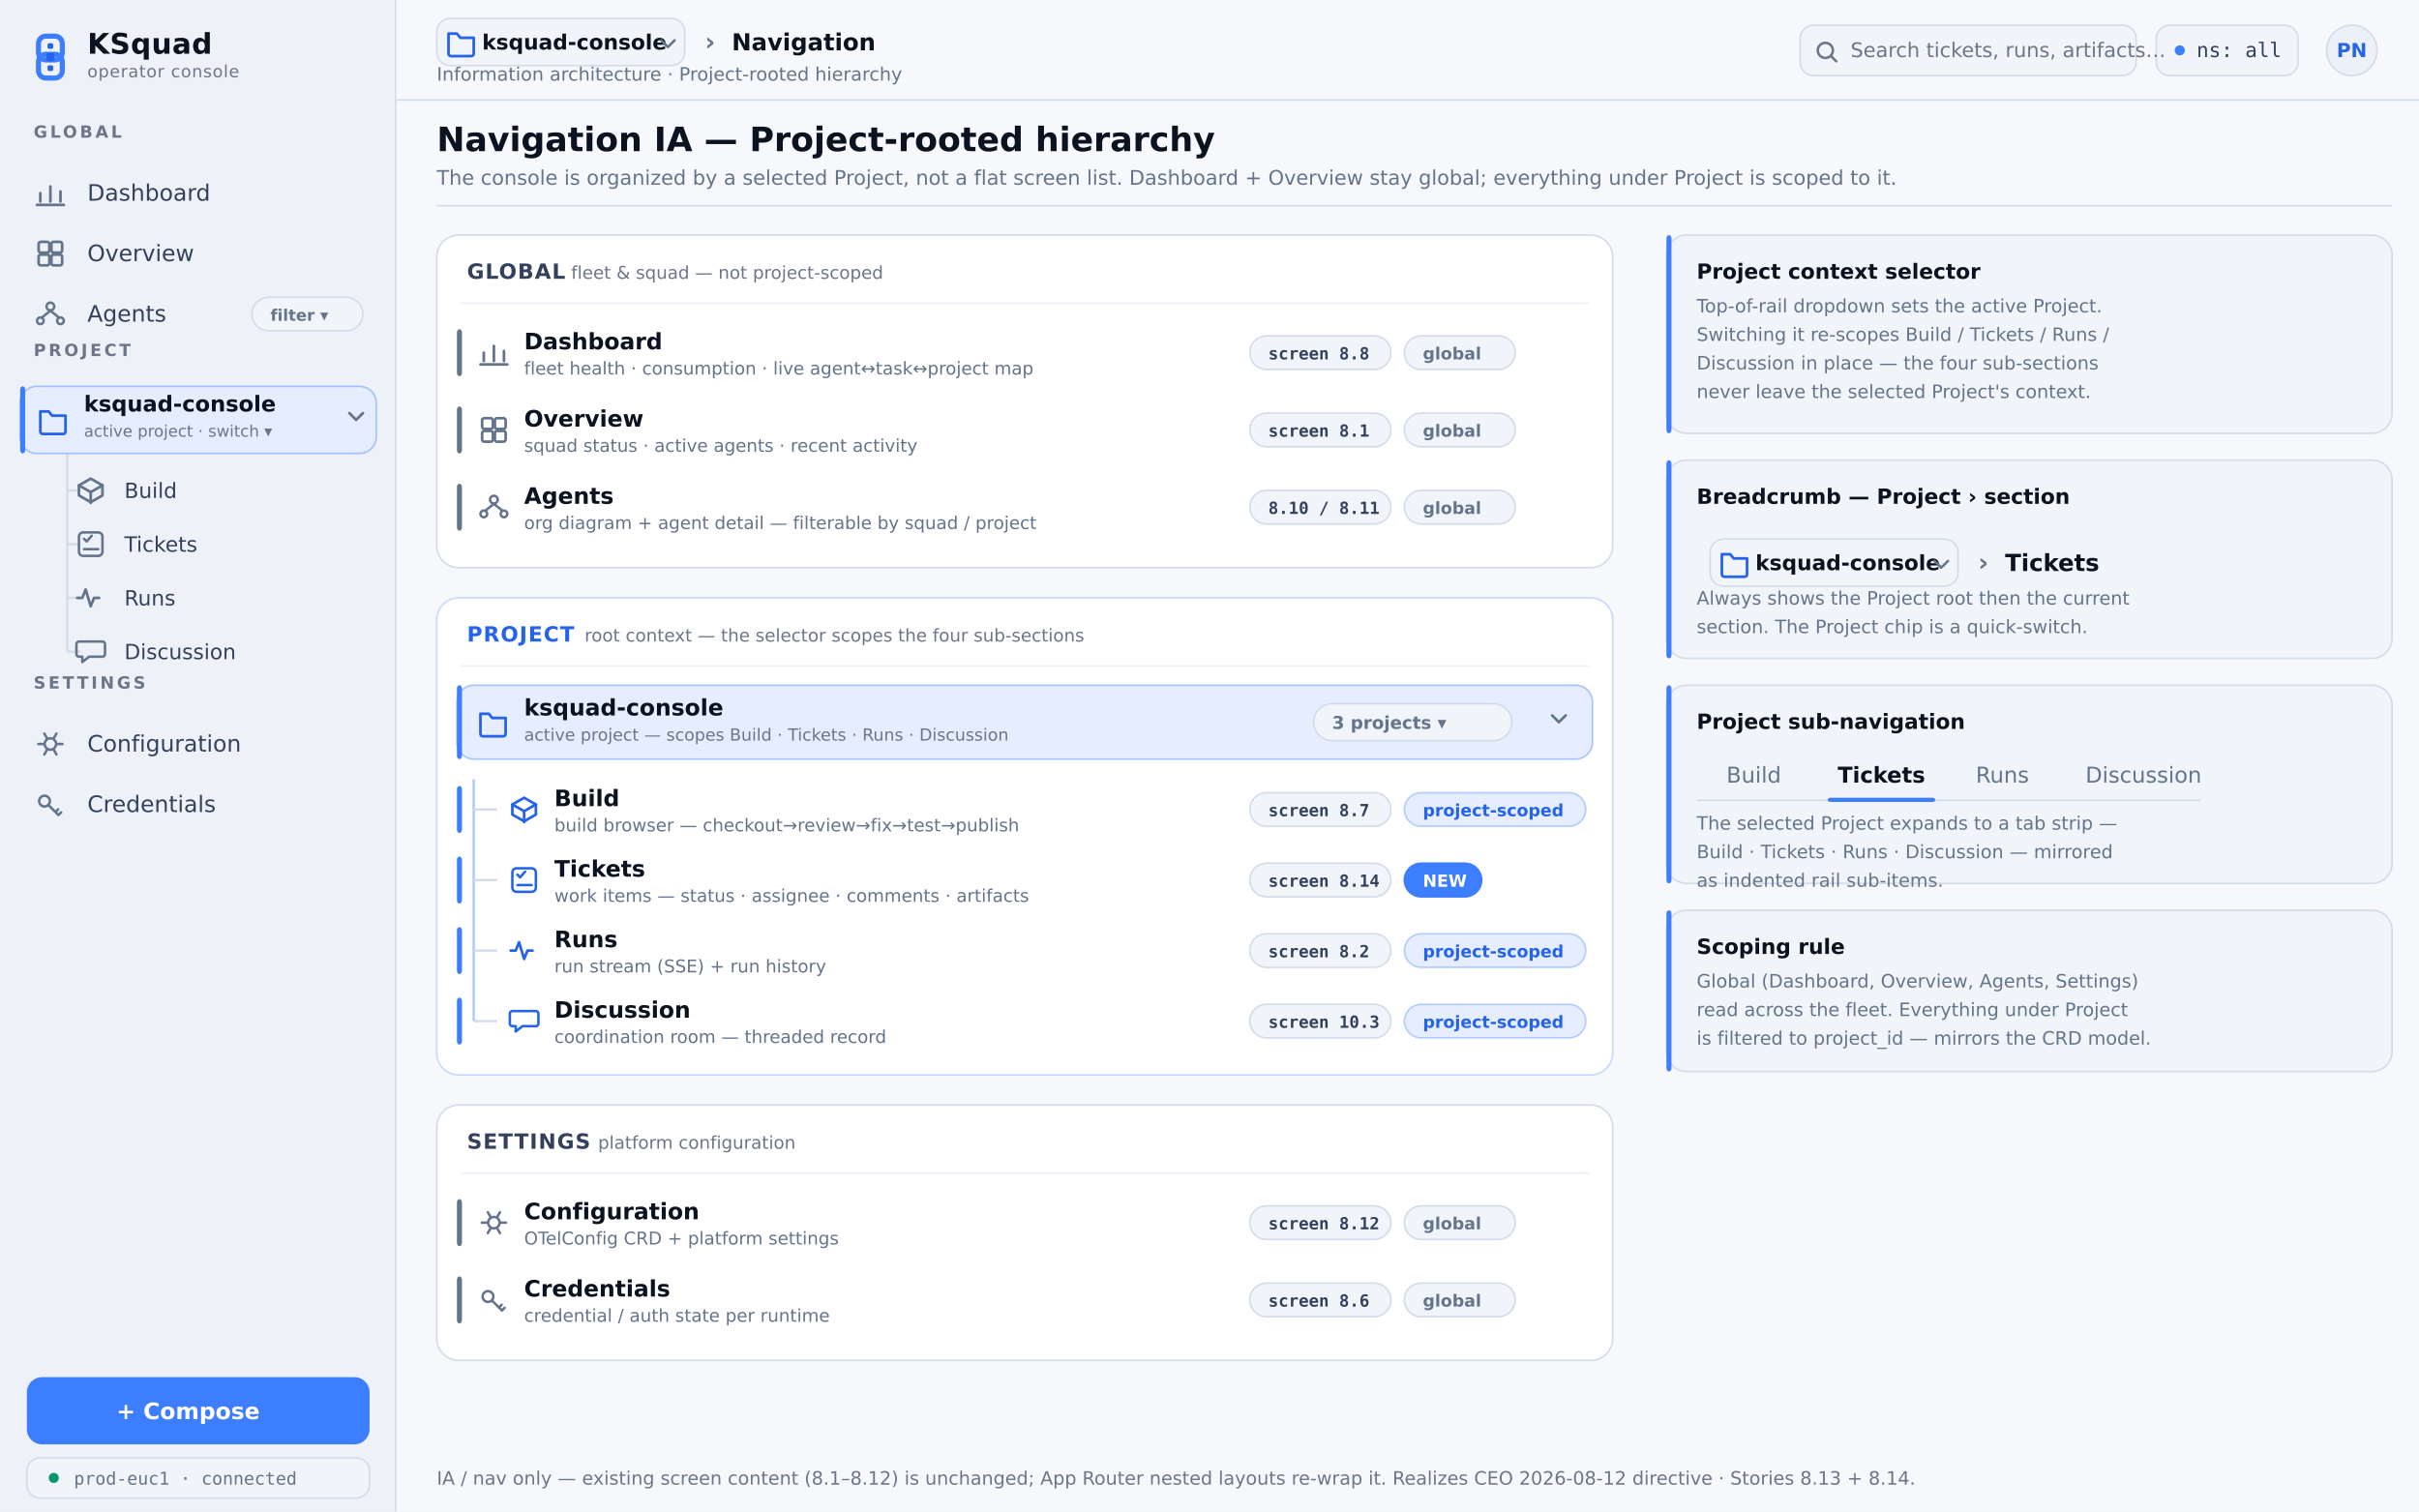
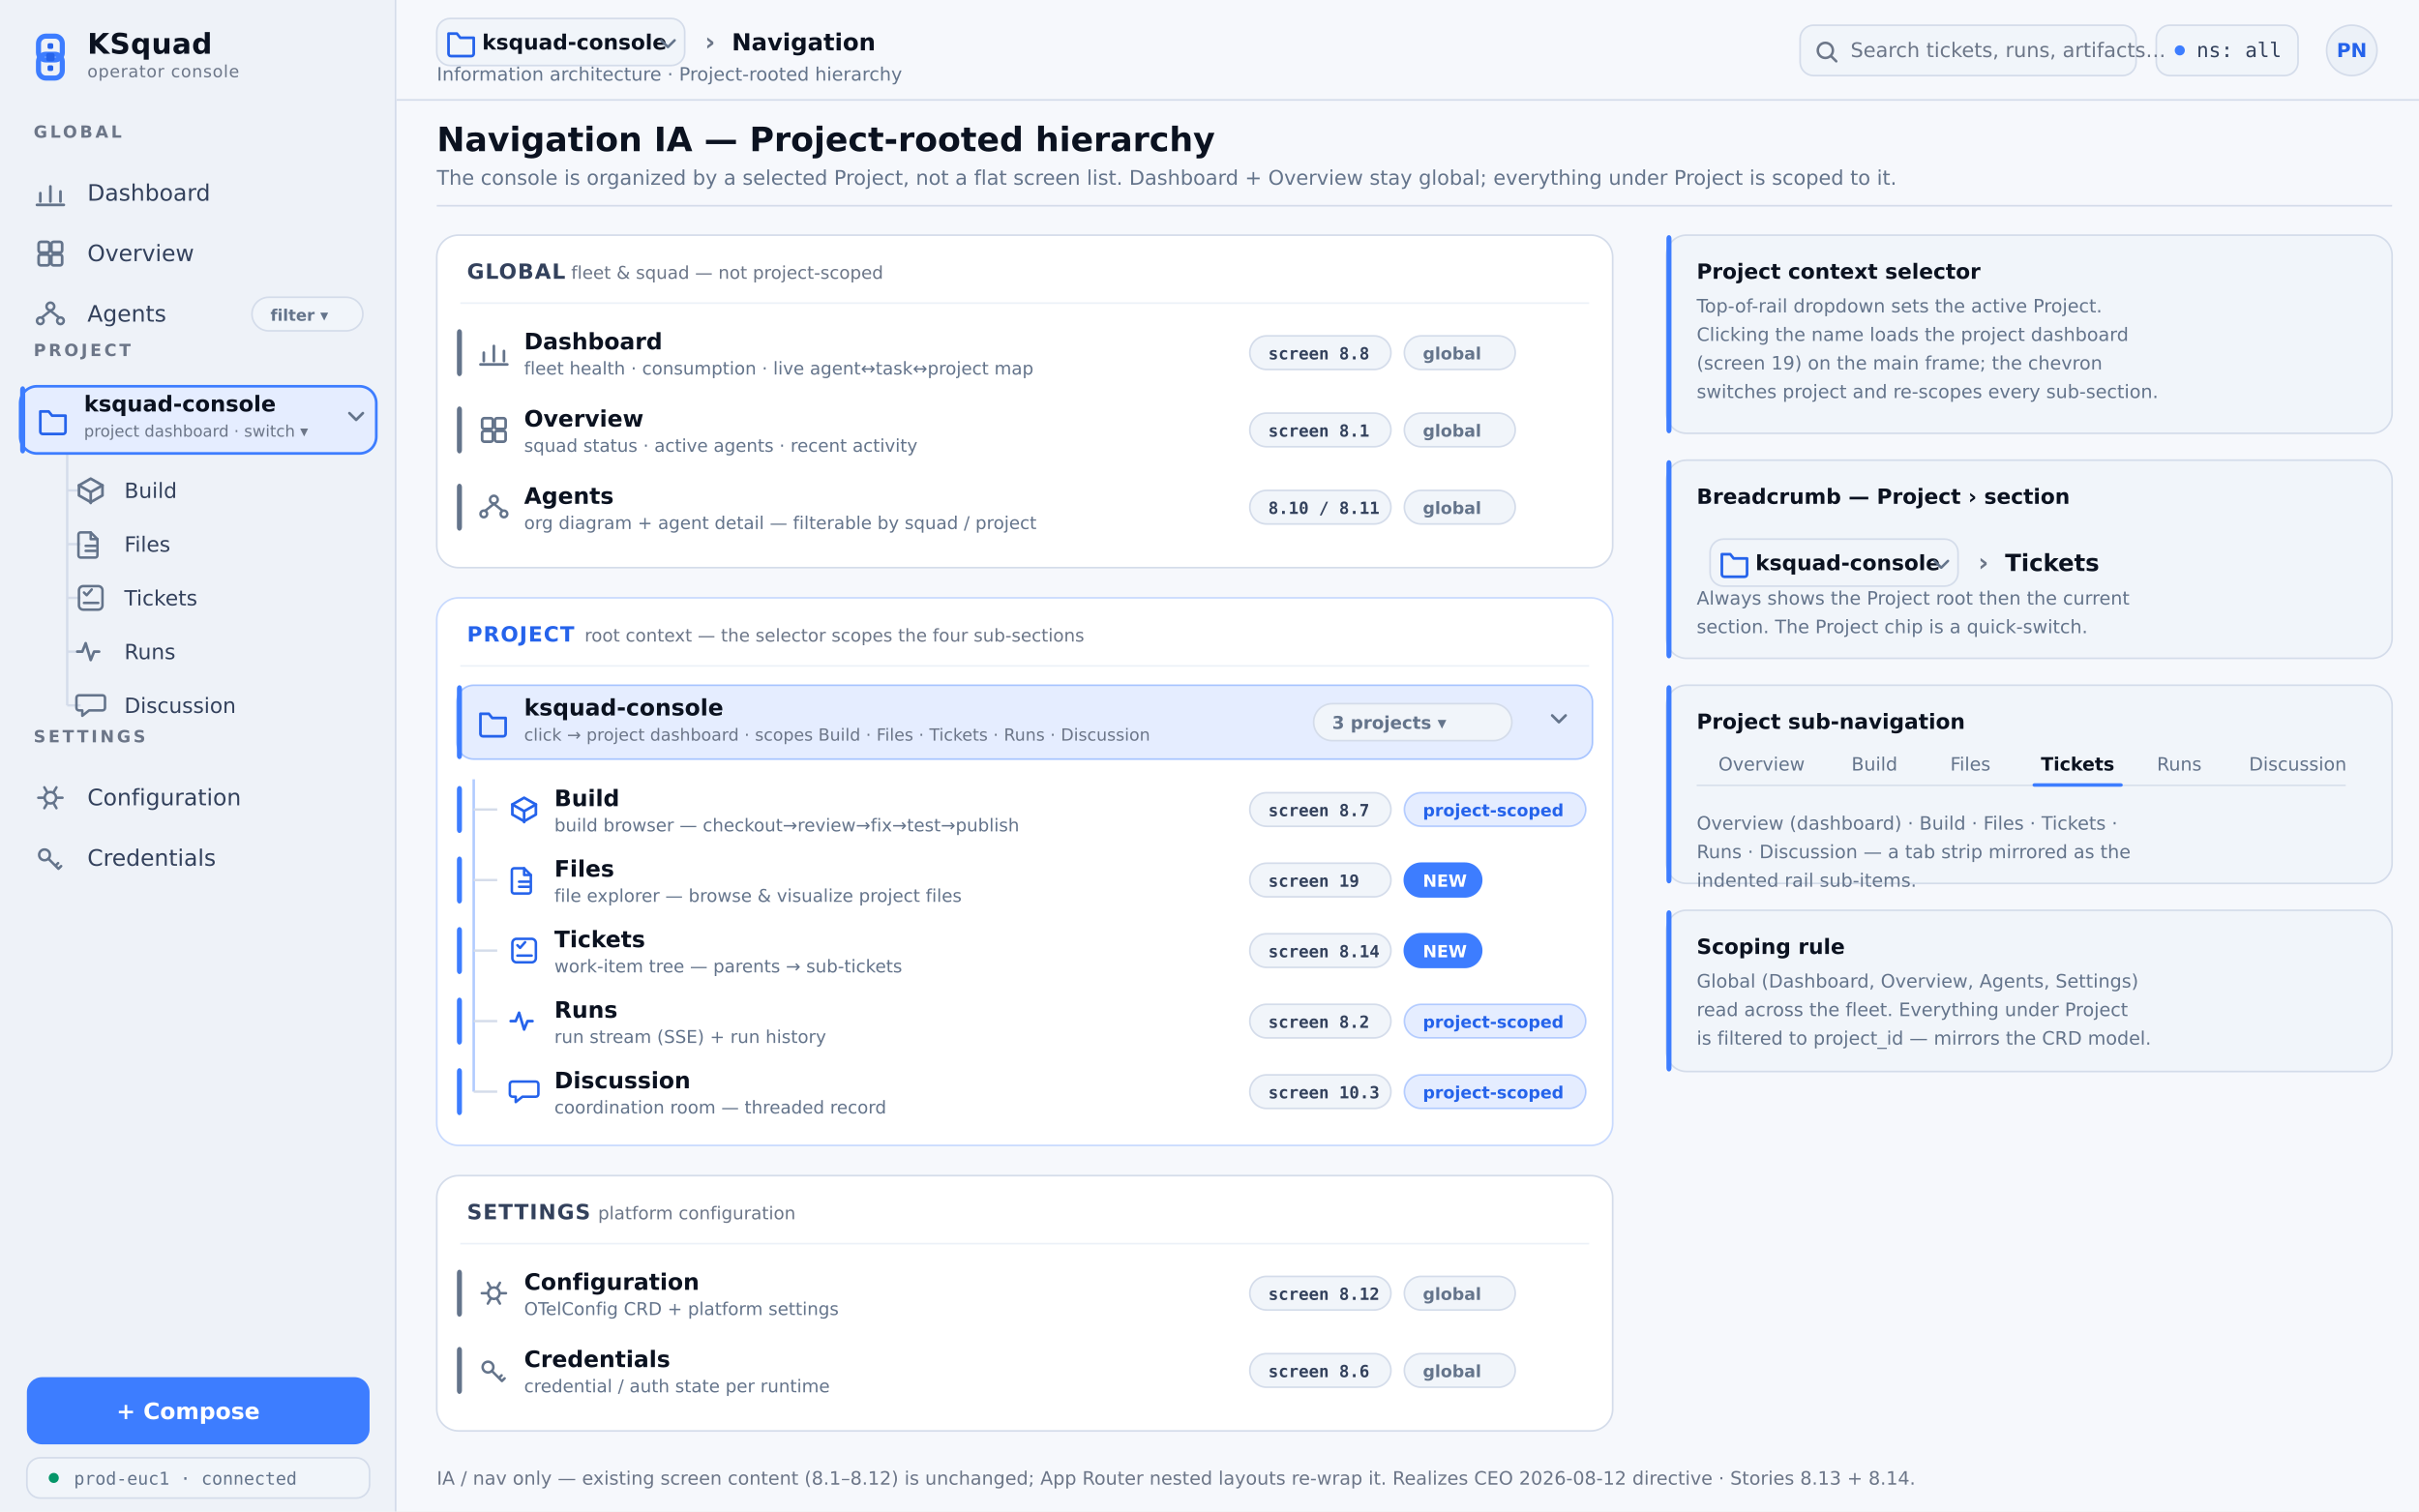
<svg xmlns="http://www.w3.org/2000/svg" width="1440" height="900" viewBox="0 0 1440 900" font-family="DejaVu Sans">
  <rect x="0" y="0" width="1440" height="900" rx="0" ry="0" fill="#F6F8FC" stroke="none" stroke-width="1" />
  <rect x="0" y="0" width="236" height="900" rx="0" ry="0" fill="#EEF2F8" stroke="none" stroke-width="1" />
  <rect x="235" y="0" width="1" height="900" rx="0" ry="0" fill="#D4DCEA" stroke="none" stroke-width="1" />
-   <line x1="40" y1="264" x2="40" y2="388" stroke="#D4DCEA" stroke-width="1.4" />
+   <line x1="40" y1="264" x2="40" y2="420" stroke="#D4DCEA" stroke-width="1.4" />
+   <line x1="40" y1="420" x2="48" y2="420" stroke="#D4DCEA" stroke-width="1.4" />
  <line x1="40" y1="388" x2="48" y2="388" stroke="#D4DCEA" stroke-width="1.4" />
  <line x1="40" y1="356" x2="48" y2="356" stroke="#D4DCEA" stroke-width="1.4" />
  <line x1="40" y1="324" x2="48" y2="324" stroke="#D4DCEA" stroke-width="1.4" />
  <line x1="40" y1="292" x2="48" y2="292" stroke="#D4DCEA" stroke-width="1.4" />
  <g transform="translate(30,34) scale(0.33735) translate(-50,-50)">
    <rect x="29" y="45" width="42" height="42" rx="13" fill="none" stroke="#3D7DFF" stroke-width="9" />
    <rect x="29" y="13" width="42" height="42" rx="13" fill="none" stroke="#3D7DFF" stroke-width="9" />
    <rect x="45" y="25.5" width="10" height="10" rx="2.8" fill="#2563EB" />
    <rect x="45" y="64.5" width="10" height="10" rx="2.8" fill="#2563EB" />
    <rect x="42.5" y="42.5" width="15" height="15" rx="4.2" fill="#2563EB" />
  </g>
  <text x="52" y="32" font-family="DejaVu Sans" font-size="17" fill="#0B1220" font-weight="700" text-anchor="start" letter-spacing="0.2">KSquad</text>
  <text x="52" y="46" font-family="DejaVu Sans" font-size="10" fill="#6C7688" font-weight="400" text-anchor="start" letter-spacing="0.4">operator console</text>
  <text x="20" y="82" font-family="DejaVu Sans" font-size="10" fill="#6C7688" font-weight="700" text-anchor="start" letter-spacing="1.6">GLOBAL</text>
  <g fill="none" stroke="#64748B" stroke-width="1.6" stroke-linecap="round" stroke-linejoin="round">
    <line x1="24" y1="120" x2="24" y2="115" />
    <line x1="30" y1="120" x2="30" y2="111" />
    <line x1="36" y1="120" x2="36" y2="114" />
    <line x1="22" y1="122" x2="38" y2="122" />
  </g>
  <text x="52" y="119.5" font-family="DejaVu Sans" font-size="13.5" fill="#33415C" font-weight="500" text-anchor="start">Dashboard</text>
  <g fill="none" stroke="#64748B" stroke-width="1.6" stroke-linecap="round" stroke-linejoin="round">
    <rect x="23" y="144" width="6.4" height="6.4" rx="1.3" />
    <rect x="30.6" y="144" width="6.4" height="6.4" rx="1.3" />
    <rect x="23" y="151.6" width="6.4" height="6.4" rx="1.3" />
    <rect x="30.6" y="151.6" width="6.4" height="6.4" rx="1.3" />
  </g>
  <text x="52" y="155.5" font-family="DejaVu Sans" font-size="13.5" fill="#33415C" font-weight="500" text-anchor="start">Overview</text>
  <g fill="none" stroke="#64748B" stroke-width="1.5" stroke-linecap="round" stroke-linejoin="round">
    <circle cx="30" cy="182.5" r="2.3" />
    <circle cx="24" cy="191" r="2" />
    <circle cx="36" cy="191" r="2" />
    <line x1="30" y1="185" x2="25" y2="189" />
    <line x1="30" y1="185" x2="35" y2="189" />
  </g>
  <text x="52" y="191.5" font-family="DejaVu Sans" font-size="13.5" fill="#33415C" font-weight="500" text-anchor="start">Agents</text>
  <rect x="150" y="177" width="66" height="20" rx="10.0" ry="10.0" fill="#F1F5FA" stroke="#D4DCEA" stroke-width="1" />
  <text x="161" y="191.0" font-family="DejaVu Sans" font-size="9.5" fill="#64748B" font-weight="600" text-anchor="start">filter ▾</text>
  <text x="20" y="212" font-family="DejaVu Sans" font-size="10" fill="#6C7688" font-weight="700" text-anchor="start" letter-spacing="1.6">PROJECT</text>
-   <rect x="12" y="230" width="212" height="40" rx="10" ry="10" fill="#E5EDFF" stroke="#3D7DFF66" stroke-width="1" />
+   <rect x="12" y="230" width="212" height="40" rx="10" ry="10" fill="#E5EDFF" stroke="#3D7DFF" stroke-width="1.6" />
  <rect x="12" y="230" width="3" height="40" rx="2" ry="2" fill="#3D7DFF" stroke="none" stroke-width="1" />
  <g fill="none" stroke="#2563EB" stroke-width="1.6" stroke-linecap="round" stroke-linejoin="round">
    <path d="M24 245 h5 l2 2.5 h8 v9.5 a1.4 1.4 0 0 1 -1.4 1.4 h-12.2 a1.4 1.4 0 0 1 -1.4 -1.4 z" />
  </g>
  <text x="50" y="245" font-family="DejaVu Sans" font-size="13" fill="#0B1220" font-weight="700" text-anchor="start">ksquad-console</text>
-   <text x="50" y="260" font-family="DejaVu Sans" font-size="9.5" fill="#6C7688" font-weight="400" text-anchor="start">active project · switch ▾</text>
+   <text x="50" y="260" font-family="DejaVu Sans" font-size="9.5" fill="#6C7688" font-weight="400" text-anchor="start">project dashboard · switch ▾</text>
  <path d="M208 246 l4 4 l4 -4" fill="none" stroke="#64748B" stroke-width="1.6" stroke-linecap="round" stroke-linejoin="round" />
  <g fill="none" stroke="#64748B" stroke-width="1.6" stroke-linecap="round" stroke-linejoin="round">
    <path d="M54 285 l7 4 v6 l-7 4 l-7 -4 v-6 z" />
    <path d="M47 289 l7 4 l7 -4" />
    <path d="M54 293 v6.5" />
  </g>
  <text x="74" y="296.5" font-family="DejaVu Sans" font-size="12.5" fill="#33415C" font-weight="500" text-anchor="start">Build</text>
  <g fill="none" stroke="#64748B" stroke-width="1.5" stroke-linecap="round" stroke-linejoin="round">
-     <rect x="47" y="317" width="14" height="14" rx="2.5" />
-     <path d="M50 320.8 l1.6 1.6 l3 -3.4" />
-     <line x1="50" y1="327" x2="58.5" y2="327" />
-   </g>
-   <text x="74" y="328.5" font-family="DejaVu Sans" font-size="12.5" fill="#33415C" font-weight="500" text-anchor="start">Tickets</text>
-   <g fill="none" stroke="#64748B" stroke-width="1.6" stroke-linecap="round" stroke-linejoin="round">
-     <path d="M46 356 h3 l2 -5 l3 10 l2 -5 h3" />
-   </g>
-   <text x="74" y="360.5" font-family="DejaVu Sans" font-size="12.5" fill="#33415C" font-weight="500" text-anchor="start">Runs</text>
-   <g fill="none" stroke="#64748B" stroke-width="1.5" stroke-linecap="round" stroke-linejoin="round">
-     <path d="M47 382 h14 a1.5 1.5 0 0 1 1.5 1.5 v6 a1.5 1.5 0 0 1 -1.5 1.5 h-8 l-4 3.2 v-3.2 h-2 a1.5 1.5 0 0 1 -1.5 -1.5 v-6 a1.5 1.5 0 0 1 1.5 -1.5 z" />
-   </g>
-   <text x="74" y="392.5" font-family="DejaVu Sans" font-size="12.5" fill="#33415C" font-weight="500" text-anchor="start">Discussion</text>
-   <text x="20" y="410" font-family="DejaVu Sans" font-size="10" fill="#6C7688" font-weight="700" text-anchor="start" letter-spacing="1.6">SETTINGS</text>
-   <g fill="none" stroke="#64748B" stroke-width="1.5" stroke-linecap="round" stroke-linejoin="round">
-     <circle cx="30" cy="443" r="3.4" />
-     <line x1="34.2" y1="443.0" x2="37.2" y2="443.0" />
-     <line x1="32.1" y1="446.6" x2="33.6" y2="449.2" />
-     <line x1="27.9" y1="446.6" x2="26.4" y2="449.2" />
-     <line x1="25.8" y1="443.0" x2="22.8" y2="443.0" />
-     <line x1="27.9" y1="439.4" x2="26.4" y2="436.8" />
-     <line x1="32.1" y1="439.4" x2="33.6" y2="436.8" />
-   </g>
-   <text x="52" y="447.5" font-family="DejaVu Sans" font-size="13.5" fill="#33415C" font-weight="500" text-anchor="start">Configuration</text>
-   <g fill="none" stroke="#64748B" stroke-width="1.5" stroke-linecap="round" stroke-linejoin="round">
-     <circle cx="26.5" cy="477" r="3.2" />
-     <path d="M28.8 479.3 l6 6 M33 483.5 l1.6 -1.6 M34.8 485.3 l1.6 -1.6" />
-   </g>
-   <text x="52" y="483.5" font-family="DejaVu Sans" font-size="13.5" fill="#33415C" font-weight="500" text-anchor="start">Credentials</text>
+     <path d="M48 317 h6 l4 4 v9.7 a1.3 1.3 0 0 1 -1.3 1.3 h-8.7 a1.3 1.3 0 0 1 -1.3 -1.3 v-12.4 a1.3 1.3 0 0 1 1.3 -1.3 z" />
+     <path d="M54 317 v4 h4" />
+     <line x1="51" y1="325" x2="57" y2="325" />
+     <line x1="51" y1="328" x2="57" y2="328" />
+   </g>
+   <text x="74" y="328.5" font-family="DejaVu Sans" font-size="12.5" fill="#33415C" font-weight="500" text-anchor="start">Files</text>
+   <g fill="none" stroke="#64748B" stroke-width="1.5" stroke-linecap="round" stroke-linejoin="round">
+     <rect x="47" y="349" width="14" height="14" rx="2.5" />
+     <path d="M50 352.8 l1.6 1.6 l3 -3.4" />
+     <line x1="50" y1="359" x2="58.5" y2="359" />
+   </g>
+   <text x="74" y="360.5" font-family="DejaVu Sans" font-size="12.5" fill="#33415C" font-weight="500" text-anchor="start">Tickets</text>
+   <g fill="none" stroke="#64748B" stroke-width="1.6" stroke-linecap="round" stroke-linejoin="round">
+     <path d="M46 388 h3 l2 -5 l3 10 l2 -5 h3" />
+   </g>
+   <text x="74" y="392.5" font-family="DejaVu Sans" font-size="12.5" fill="#33415C" font-weight="500" text-anchor="start">Runs</text>
+   <g fill="none" stroke="#64748B" stroke-width="1.5" stroke-linecap="round" stroke-linejoin="round">
+     <path d="M47 414 h14 a1.5 1.5 0 0 1 1.5 1.5 v6 a1.5 1.5 0 0 1 -1.5 1.5 h-8 l-4 3.2 v-3.2 h-2 a1.5 1.5 0 0 1 -1.5 -1.5 v-6 a1.5 1.5 0 0 1 1.5 -1.5 z" />
+   </g>
+   <text x="74" y="424.5" font-family="DejaVu Sans" font-size="12.5" fill="#33415C" font-weight="500" text-anchor="start">Discussion</text>
+   <text x="20" y="442" font-family="DejaVu Sans" font-size="10" fill="#6C7688" font-weight="700" text-anchor="start" letter-spacing="1.6">SETTINGS</text>
+   <g fill="none" stroke="#64748B" stroke-width="1.5" stroke-linecap="round" stroke-linejoin="round">
+     <circle cx="30" cy="475" r="3.4" />
+     <line x1="34.2" y1="475.0" x2="37.2" y2="475.0" />
+     <line x1="32.1" y1="478.6" x2="33.6" y2="481.2" />
+     <line x1="27.9" y1="478.6" x2="26.4" y2="481.2" />
+     <line x1="25.8" y1="475.0" x2="22.8" y2="475.0" />
+     <line x1="27.9" y1="471.4" x2="26.4" y2="468.8" />
+     <line x1="32.1" y1="471.4" x2="33.6" y2="468.8" />
+   </g>
+   <text x="52" y="479.5" font-family="DejaVu Sans" font-size="13.5" fill="#33415C" font-weight="500" text-anchor="start">Configuration</text>
+   <g fill="none" stroke="#64748B" stroke-width="1.5" stroke-linecap="round" stroke-linejoin="round">
+     <circle cx="26.5" cy="509" r="3.2" />
+     <path d="M28.8 511.3 l6 6 M33 515.5 l1.6 -1.6 M34.8 517.3 l1.6 -1.6" />
+   </g>
+   <text x="52" y="515.5" font-family="DejaVu Sans" font-size="13.5" fill="#33415C" font-weight="500" text-anchor="start">Credentials</text>
  <rect x="16" y="820" width="204" height="40" rx="9" ry="9" fill="#3D7DFF" stroke="none" stroke-width="1" />
  <text x="112" y="845" font-family="DejaVu Sans" font-size="13.5" fill="#fff" font-weight="600" text-anchor="middle">+  Compose</text>
  <rect x="16" y="868" width="204" height="24" rx="8" ry="8" fill="#F1F5FA" stroke="#D4DCEA" stroke-width="1" />
  <circle cx="32" cy="880" r="3" fill="#059669" />
  <text x="44" y="884" font-family="DejaVu Sans Mono" font-size="10.5" fill="#64748B" font-weight="400" text-anchor="start">prod-euc1 · connected</text>
  <rect x="236" y="0" width="1204" height="60" rx="0" ry="0" fill="#F6F8FC" stroke="none" stroke-width="1" />
  <rect x="236" y="59" width="1204" height="1" rx="0" ry="0" fill="#D4DCEA" stroke="none" stroke-width="1" />
  <rect x="260" y="11" width="147.6" height="28" rx="8" ry="8" fill="#F1F5FA" stroke="#D4DCEA" stroke-width="1" />
  <g fill="none" stroke="#2563EB" stroke-width="1.6" stroke-linecap="round" stroke-linejoin="round">
    <path d="M267 20 h5 l2 2.5 h8 v9.5 a1.4 1.4 0 0 1 -1.4 1.4 h-12.2 a1.4 1.4 0 0 1 -1.4 -1.4 z" />
  </g>
  <text x="287" y="29.5" font-family="DejaVu Sans" font-size="12.5" fill="#0B1220" font-weight="600" text-anchor="start">ksquad-console</text>
  <path d="M393.6 24 l4 4 l4 -4" fill="none" stroke="#64748B" stroke-width="1.5" stroke-linecap="round" stroke-linejoin="round" />
  <text x="419.6" y="30" font-family="DejaVu Sans" font-size="15" fill="#6C7688" font-weight="600" text-anchor="start">›</text>
  <text x="435.6" y="30" font-family="DejaVu Sans" font-size="14" fill="#0B1220" font-weight="700" text-anchor="start">Navigation</text>
  <text x="260" y="48" font-family="DejaVu Sans" font-size="11" fill="#64748B" font-weight="400" text-anchor="start">Information architecture · Project-rooted hierarchy</text>
  <circle cx="1400" cy="30" r="15" fill="#ECF1F8" stroke="#D4DCEA" />
  <text x="1400" y="34" font-family="DejaVu Sans" font-size="11.5" fill="#2563EB" font-weight="700" text-anchor="middle">PN</text>
  <rect x="1283.6" y="15" width="84.4" height="30" rx="8" ry="8" fill="#F1F5FA" stroke="#D4DCEA" stroke-width="1" />
  <circle cx="1297.6" cy="30" r="3" fill="#3D7DFF" />
  <text x="1307.6" y="34" font-family="DejaVu Sans Mono" font-size="12" fill="#33415C" font-weight="400" text-anchor="start">ns: all</text>
  <rect x="1071.6" y="15" width="200" height="30" rx="8" ry="8" fill="#F1F5FA" stroke="#D4DCEA" stroke-width="1" />
  <circle cx="1086.6" cy="30" r="4.5" fill="none" stroke="#6C7688" stroke-width="1.5" />
  <path d="M1090.1 33.5 l3 3" stroke="#6C7688" stroke-width="1.5" stroke-linecap="round" />
  <text x="1101.6" y="34" font-family="DejaVu Sans" font-size="12" fill="#6C7688" font-weight="400" text-anchor="start">Search tickets, runs, artifacts…</text>
  <text x="260" y="90" font-family="DejaVu Sans" font-size="20" fill="#0B1220" font-weight="700" text-anchor="start">Navigation IA — Project-rooted hierarchy</text>
  <text x="260" y="110" font-family="DejaVu Sans" font-size="12" fill="#64748B" font-weight="400" text-anchor="start">The console is organized by a selected Project, not a flat screen list. Dashboard + Overview stay global; everything under Project is scoped to it.</text>
  <rect x="260" y="122" width="1164" height="1" rx="0" ry="0" fill="#D4DCEA" stroke="none" stroke-width="1" />
  <rect x="260" y="140" width="700" height="198" rx="13" ry="13" fill="#FFFFFF" stroke="#D4DCEA" stroke-width="1" />
  <text x="278" y="166" font-family="DejaVu Sans" font-size="12.5" fill="#33415C" font-weight="700" text-anchor="start" letter-spacing="0.6">GLOBAL</text>
  <text x="340" y="166" font-family="DejaVu Sans" font-size="10.5" fill="#6C7688" font-weight="400" text-anchor="start">fleet &amp; squad — not project-scoped</text>
  <rect x="274" y="180" width="672" height="1" rx="0" ry="0" fill="#ECF1F8" stroke="none" stroke-width="1" />
  <rect x="272" y="196" width="3" height="28" rx="2" ry="2" fill="#64748B" stroke="none" stroke-width="1" />
  <g fill="none" stroke="#64748B" stroke-width="1.6" stroke-linecap="round" stroke-linejoin="round">
    <line x1="288" y1="215" x2="288" y2="210" />
    <line x1="294" y1="215" x2="294" y2="206" />
    <line x1="300" y1="215" x2="300" y2="209" />
    <line x1="286" y1="217" x2="302" y2="217" />
  </g>
  <text x="312" y="208" font-family="DejaVu Sans" font-size="13.5" fill="#0B1220" font-weight="700" text-anchor="start">Dashboard</text>
  <text x="312" y="223" font-family="DejaVu Sans" font-size="10.5" fill="#64748B" font-weight="400" text-anchor="start">fleet health · consumption · live agent↔task↔project map</text>
  <rect x="744" y="200" width="84" height="20" rx="10.0" ry="10.0" fill="#F1F5FA" stroke="#D4DCEA" stroke-width="1" />
  <text x="755" y="214.0" font-family="DejaVu Sans Mono" font-size="10" fill="#33415C" font-weight="600" text-anchor="start">screen 8.8</text>
  <rect x="836" y="200" width="66" height="20" rx="10.0" ry="10.0" fill="#F1F5FA" stroke="#D4DCEA" stroke-width="1" />
  <text x="847" y="214.0" font-family="DejaVu Sans" font-size="10" fill="#64748B" font-weight="600" text-anchor="start">global</text>
  <rect x="272" y="242" width="3" height="28" rx="2" ry="2" fill="#64748B" stroke="none" stroke-width="1" />
  <g fill="none" stroke="#64748B" stroke-width="1.6" stroke-linecap="round" stroke-linejoin="round">
    <rect x="287" y="249" width="6.4" height="6.4" rx="1.3" />
    <rect x="294.6" y="249" width="6.4" height="6.4" rx="1.3" />
    <rect x="287" y="256.6" width="6.4" height="6.4" rx="1.3" />
    <rect x="294.6" y="256.6" width="6.4" height="6.4" rx="1.3" />
  </g>
  <text x="312" y="254" font-family="DejaVu Sans" font-size="13.5" fill="#0B1220" font-weight="700" text-anchor="start">Overview</text>
  <text x="312" y="269" font-family="DejaVu Sans" font-size="10.5" fill="#64748B" font-weight="400" text-anchor="start">squad status · active agents · recent activity</text>
  <rect x="744" y="246" width="84" height="20" rx="10.0" ry="10.0" fill="#F1F5FA" stroke="#D4DCEA" stroke-width="1" />
  <text x="755" y="260.0" font-family="DejaVu Sans Mono" font-size="10" fill="#33415C" font-weight="600" text-anchor="start">screen 8.1</text>
  <rect x="836" y="246" width="66" height="20" rx="10.0" ry="10.0" fill="#F1F5FA" stroke="#D4DCEA" stroke-width="1" />
  <text x="847" y="260.0" font-family="DejaVu Sans" font-size="10" fill="#64748B" font-weight="600" text-anchor="start">global</text>
  <rect x="272" y="288" width="3" height="28" rx="2" ry="2" fill="#64748B" stroke="none" stroke-width="1" />
  <g fill="none" stroke="#64748B" stroke-width="1.5" stroke-linecap="round" stroke-linejoin="round">
    <circle cx="294" cy="297.5" r="2.3" />
    <circle cx="288" cy="306" r="2" />
    <circle cx="300" cy="306" r="2" />
    <line x1="294" y1="300" x2="289" y2="304" />
    <line x1="294" y1="300" x2="299" y2="304" />
  </g>
  <text x="312" y="300" font-family="DejaVu Sans" font-size="13.5" fill="#0B1220" font-weight="700" text-anchor="start">Agents</text>
  <text x="312" y="315" font-family="DejaVu Sans" font-size="10.5" fill="#64748B" font-weight="400" text-anchor="start">org diagram + agent detail — filterable by squad / project</text>
  <rect x="744" y="292" width="84" height="20" rx="10.0" ry="10.0" fill="#F1F5FA" stroke="#D4DCEA" stroke-width="1" />
  <text x="755" y="306.0" font-family="DejaVu Sans Mono" font-size="10" fill="#33415C" font-weight="600" text-anchor="start">8.10 / 8.11</text>
  <rect x="836" y="292" width="66" height="20" rx="10.0" ry="10.0" fill="#F1F5FA" stroke="#D4DCEA" stroke-width="1" />
  <text x="847" y="306.0" font-family="DejaVu Sans" font-size="10" fill="#64748B" font-weight="600" text-anchor="start">global</text>
-   <rect x="260" y="356" width="700" height="284" rx="13" ry="13" fill="#FFFFFF" stroke="#3D7DFF44" stroke-width="1" />
+   <rect x="260" y="356" width="700" height="326" rx="13" ry="13" fill="#FFFFFF" stroke="#3D7DFF44" stroke-width="1" />
  <text x="278" y="382" font-family="DejaVu Sans" font-size="12.5" fill="#2563EB" font-weight="700" text-anchor="start" letter-spacing="0.6">PROJECT</text>
  <text x="348" y="382" font-family="DejaVu Sans" font-size="10.5" fill="#6C7688" font-weight="400" text-anchor="start">root context — the selector scopes the four sub-sections</text>
  <rect x="274" y="396" width="672" height="1" rx="0" ry="0" fill="#ECF1F8" stroke="none" stroke-width="1" />
  <rect x="272" y="408" width="676" height="44" rx="10" ry="10" fill="#E5EDFF" stroke="#3D7DFF66" stroke-width="1" />
  <rect x="272" y="408" width="3" height="44" rx="2" ry="2" fill="#3D7DFF" stroke="none" stroke-width="1" />
  <g fill="none" stroke="#2563EB" stroke-width="1.6" stroke-linecap="round" stroke-linejoin="round">
    <path d="M286 425 h5 l2 2.5 h8 v9.5 a1.4 1.4 0 0 1 -1.4 1.4 h-12.2 a1.4 1.4 0 0 1 -1.4 -1.4 z" />
  </g>
  <text x="312" y="426" font-family="DejaVu Sans" font-size="13.5" fill="#0B1220" font-weight="700" text-anchor="start">ksquad-console</text>
-   <text x="312" y="441" font-family="DejaVu Sans" font-size="10" fill="#6C7688" font-weight="400" text-anchor="start">active project — scopes Build · Tickets · Runs · Discussion</text>
+   <text x="312" y="441" font-family="DejaVu Sans" font-size="10" fill="#6C7688" font-weight="400" text-anchor="start">click → project dashboard · scopes Build · Files · Tickets · Runs · Discussion</text>
  <path d="M924 426 l4 4 l4 -4" fill="none" stroke="#64748B" stroke-width="1.6" stroke-linecap="round" stroke-linejoin="round" />
  <rect x="782" y="419" width="118" height="22" rx="11.0" ry="11.0" fill="#F1F5FA" stroke="#D4DCEA" stroke-width="1" />
  <text x="793" y="434.0" font-family="DejaVu Sans" font-size="10.5" fill="#64748B" font-weight="600" text-anchor="start">3 projects  ▾</text>
-   <line x1="282" y1="464" x2="282" y2="608" stroke="#3D7DFF66" stroke-width="1.5" />
+   <line x1="282" y1="464" x2="282" y2="650" stroke="#3D7DFF66" stroke-width="1.5" />
  <rect x="272" y="468" width="3" height="28" rx="2" ry="2" fill="#3D7DFF" stroke="none" stroke-width="1" />
  <line x1="282" y1="482" x2="296" y2="482" stroke="#D4DCEA" stroke-width="1.4" />
  <g fill="none" stroke="#2563EB" stroke-width="1.6" stroke-linecap="round" stroke-linejoin="round">
    <path d="M312 475 l7 4 v6 l-7 4 l-7 -4 v-6 z" />
    <path d="M305 479 l7 4 l7 -4" />
    <path d="M312 483 v6.5" />
  </g>
  <text x="330" y="480" font-family="DejaVu Sans" font-size="13.5" fill="#0B1220" font-weight="700" text-anchor="start">Build</text>
  <text x="330" y="495" font-family="DejaVu Sans" font-size="10.5" fill="#64748B" font-weight="400" text-anchor="start">build browser — checkout→review→fix→test→publish</text>
  <rect x="744" y="472" width="84" height="20" rx="10.0" ry="10.0" fill="#F1F5FA" stroke="#D4DCEA" stroke-width="1" />
  <text x="755" y="486.0" font-family="DejaVu Sans Mono" font-size="10" fill="#33415C" font-weight="600" text-anchor="start">screen 8.7</text>
  <rect x="836" y="472" width="108" height="20" rx="10.0" ry="10.0" fill="#E5EDFF" stroke="#3D7DFF55" stroke-width="1" />
  <text x="847" y="486.0" font-family="DejaVu Sans" font-size="10" fill="#2563EB" font-weight="600" text-anchor="start">project-scoped</text>
  <rect x="272" y="510" width="3" height="28" rx="2" ry="2" fill="#3D7DFF" stroke="none" stroke-width="1" />
  <line x1="282" y1="524" x2="296" y2="524" stroke="#D4DCEA" stroke-width="1.4" />
  <g fill="none" stroke="#2563EB" stroke-width="1.5" stroke-linecap="round" stroke-linejoin="round">
-     <rect x="305" y="517" width="14" height="14" rx="2.5" />
-     <path d="M308 520.8 l1.6 1.6 l3 -3.4" />
-     <line x1="308" y1="527" x2="316.5" y2="527" />
-   </g>
-   <text x="330" y="522" font-family="DejaVu Sans" font-size="13.5" fill="#0B1220" font-weight="700" text-anchor="start">Tickets</text>
-   <text x="330" y="537" font-family="DejaVu Sans" font-size="10.5" fill="#64748B" font-weight="400" text-anchor="start">work items — status · assignee · comments · artifacts</text>
+     <path d="M306 517 h6 l4 4 v9.7 a1.3 1.3 0 0 1 -1.3 1.3 h-8.7 a1.3 1.3 0 0 1 -1.3 -1.3 v-12.4 a1.3 1.3 0 0 1 1.3 -1.3 z" />
+     <path d="M312 517 v4 h4" />
+     <line x1="309" y1="525" x2="315" y2="525" />
+     <line x1="309" y1="528" x2="315" y2="528" />
+   </g>
+   <text x="330" y="522" font-family="DejaVu Sans" font-size="13.5" fill="#0B1220" font-weight="700" text-anchor="start">Files</text>
+   <text x="330" y="537" font-family="DejaVu Sans" font-size="10.5" fill="#64748B" font-weight="400" text-anchor="start">file explorer — browse &amp; visualize project files</text>
  <rect x="744" y="514" width="84" height="20" rx="10.0" ry="10.0" fill="#F1F5FA" stroke="#D4DCEA" stroke-width="1" />
-   <text x="755" y="528.0" font-family="DejaVu Sans Mono" font-size="10" fill="#33415C" font-weight="600" text-anchor="start">screen 8.14</text>
+   <text x="755" y="528.0" font-family="DejaVu Sans Mono" font-size="10" fill="#33415C" font-weight="600" text-anchor="start">screen 19</text>
  <rect x="836" y="514" width="46" height="20" rx="10.0" ry="10.0" fill="#3D7DFF" stroke="#3D7DFF" stroke-width="1" />
  <text x="847" y="528.0" font-family="DejaVu Sans" font-size="10" fill="#fff" font-weight="600" text-anchor="start">NEW</text>
  <rect x="272" y="552" width="3" height="28" rx="2" ry="2" fill="#3D7DFF" stroke="none" stroke-width="1" />
  <line x1="282" y1="566" x2="296" y2="566" stroke="#D4DCEA" stroke-width="1.4" />
-   <g fill="none" stroke="#2563EB" stroke-width="1.6" stroke-linecap="round" stroke-linejoin="round">
-     <path d="M304 566 h3 l2 -5 l3 10 l2 -5 h3" />
-   </g>
-   <text x="330" y="564" font-family="DejaVu Sans" font-size="13.5" fill="#0B1220" font-weight="700" text-anchor="start">Runs</text>
-   <text x="330" y="579" font-family="DejaVu Sans" font-size="10.5" fill="#64748B" font-weight="400" text-anchor="start">run stream (SSE) + run history</text>
+   <g fill="none" stroke="#2563EB" stroke-width="1.5" stroke-linecap="round" stroke-linejoin="round">
+     <rect x="305" y="559" width="14" height="14" rx="2.5" />
+     <path d="M308 562.8 l1.6 1.6 l3 -3.4" />
+     <line x1="308" y1="569" x2="316.5" y2="569" />
+   </g>
+   <text x="330" y="564" font-family="DejaVu Sans" font-size="13.5" fill="#0B1220" font-weight="700" text-anchor="start">Tickets</text>
+   <text x="330" y="579" font-family="DejaVu Sans" font-size="10.5" fill="#64748B" font-weight="400" text-anchor="start">work-item tree — parents → sub-tickets</text>
  <rect x="744" y="556" width="84" height="20" rx="10.0" ry="10.0" fill="#F1F5FA" stroke="#D4DCEA" stroke-width="1" />
-   <text x="755" y="570.0" font-family="DejaVu Sans Mono" font-size="10" fill="#33415C" font-weight="600" text-anchor="start">screen 8.2</text>
-   <rect x="836" y="556" width="108" height="20" rx="10.0" ry="10.0" fill="#E5EDFF" stroke="#3D7DFF55" stroke-width="1" />
-   <text x="847" y="570.0" font-family="DejaVu Sans" font-size="10" fill="#2563EB" font-weight="600" text-anchor="start">project-scoped</text>
+   <text x="755" y="570.0" font-family="DejaVu Sans Mono" font-size="10" fill="#33415C" font-weight="600" text-anchor="start">screen 8.14</text>
+   <rect x="836" y="556" width="46" height="20" rx="10.0" ry="10.0" fill="#3D7DFF" stroke="#3D7DFF" stroke-width="1" />
+   <text x="847" y="570.0" font-family="DejaVu Sans" font-size="10" fill="#fff" font-weight="600" text-anchor="start">NEW</text>
  <rect x="272" y="594" width="3" height="28" rx="2" ry="2" fill="#3D7DFF" stroke="none" stroke-width="1" />
  <line x1="282" y1="608" x2="296" y2="608" stroke="#D4DCEA" stroke-width="1.4" />
-   <g fill="none" stroke="#2563EB" stroke-width="1.5" stroke-linecap="round" stroke-linejoin="round">
-     <path d="M305 602 h14 a1.5 1.5 0 0 1 1.5 1.5 v6 a1.5 1.5 0 0 1 -1.5 1.5 h-8 l-4 3.2 v-3.2 h-2 a1.5 1.5 0 0 1 -1.5 -1.5 v-6 a1.5 1.5 0 0 1 1.5 -1.5 z" />
-   </g>
-   <text x="330" y="606" font-family="DejaVu Sans" font-size="13.5" fill="#0B1220" font-weight="700" text-anchor="start">Discussion</text>
-   <text x="330" y="621" font-family="DejaVu Sans" font-size="10.5" fill="#64748B" font-weight="400" text-anchor="start">coordination room — threaded record</text>
+   <g fill="none" stroke="#2563EB" stroke-width="1.6" stroke-linecap="round" stroke-linejoin="round">
+     <path d="M304 608 h3 l2 -5 l3 10 l2 -5 h3" />
+   </g>
+   <text x="330" y="606" font-family="DejaVu Sans" font-size="13.5" fill="#0B1220" font-weight="700" text-anchor="start">Runs</text>
+   <text x="330" y="621" font-family="DejaVu Sans" font-size="10.5" fill="#64748B" font-weight="400" text-anchor="start">run stream (SSE) + run history</text>
  <rect x="744" y="598" width="84" height="20" rx="10.0" ry="10.0" fill="#F1F5FA" stroke="#D4DCEA" stroke-width="1" />
-   <text x="755" y="612.0" font-family="DejaVu Sans Mono" font-size="10" fill="#33415C" font-weight="600" text-anchor="start">screen 10.3</text>
+   <text x="755" y="612.0" font-family="DejaVu Sans Mono" font-size="10" fill="#33415C" font-weight="600" text-anchor="start">screen 8.2</text>
  <rect x="836" y="598" width="108" height="20" rx="10.0" ry="10.0" fill="#E5EDFF" stroke="#3D7DFF55" stroke-width="1" />
  <text x="847" y="612.0" font-family="DejaVu Sans" font-size="10" fill="#2563EB" font-weight="600" text-anchor="start">project-scoped</text>
-   <rect x="260" y="658" width="700" height="152" rx="13" ry="13" fill="#FFFFFF" stroke="#D4DCEA" stroke-width="1" />
-   <text x="278" y="684" font-family="DejaVu Sans" font-size="12.5" fill="#33415C" font-weight="700" text-anchor="start" letter-spacing="0.6">SETTINGS</text>
-   <text x="356" y="684" font-family="DejaVu Sans" font-size="10.5" fill="#6C7688" font-weight="400" text-anchor="start">platform configuration</text>
-   <rect x="274" y="698" width="672" height="1" rx="0" ry="0" fill="#ECF1F8" stroke="none" stroke-width="1" />
-   <rect x="272" y="714" width="3" height="28" rx="2" ry="2" fill="#64748B" stroke="none" stroke-width="1" />
-   <g fill="none" stroke="#64748B" stroke-width="1.5" stroke-linecap="round" stroke-linejoin="round">
-     <circle cx="294" cy="728" r="3.4" />
-     <line x1="298.2" y1="728.0" x2="301.2" y2="728.0" />
-     <line x1="296.1" y1="731.6" x2="297.6" y2="734.2" />
-     <line x1="291.9" y1="731.6" x2="290.4" y2="734.2" />
-     <line x1="289.8" y1="728.0" x2="286.8" y2="728.0" />
-     <line x1="291.9" y1="724.4" x2="290.4" y2="721.8" />
-     <line x1="296.1" y1="724.4" x2="297.6" y2="721.8" />
-   </g>
-   <text x="312" y="726" font-family="DejaVu Sans" font-size="13.5" fill="#0B1220" font-weight="700" text-anchor="start">Configuration</text>
-   <text x="312" y="741" font-family="DejaVu Sans" font-size="10.5" fill="#64748B" font-weight="400" text-anchor="start">OTelConfig CRD + platform settings</text>
-   <rect x="744" y="718" width="84" height="20" rx="10.0" ry="10.0" fill="#F1F5FA" stroke="#D4DCEA" stroke-width="1" />
-   <text x="755" y="732.0" font-family="DejaVu Sans Mono" font-size="10" fill="#33415C" font-weight="600" text-anchor="start">screen 8.12</text>
-   <rect x="836" y="718" width="66" height="20" rx="10.0" ry="10.0" fill="#F1F5FA" stroke="#D4DCEA" stroke-width="1" />
-   <text x="847" y="732.0" font-family="DejaVu Sans" font-size="10" fill="#64748B" font-weight="600" text-anchor="start">global</text>
-   <rect x="272" y="760" width="3" height="28" rx="2" ry="2" fill="#64748B" stroke="none" stroke-width="1" />
-   <g fill="none" stroke="#64748B" stroke-width="1.5" stroke-linecap="round" stroke-linejoin="round">
-     <circle cx="290.5" cy="772" r="3.2" />
-     <path d="M292.8 774.3 l6 6 M297 778.5 l1.6 -1.6 M298.8 780.3 l1.6 -1.6" />
-   </g>
-   <text x="312" y="772" font-family="DejaVu Sans" font-size="13.5" fill="#0B1220" font-weight="700" text-anchor="start">Credentials</text>
-   <text x="312" y="787" font-family="DejaVu Sans" font-size="10.5" fill="#64748B" font-weight="400" text-anchor="start">credential / auth state per runtime</text>
-   <rect x="744" y="764" width="84" height="20" rx="10.0" ry="10.0" fill="#F1F5FA" stroke="#D4DCEA" stroke-width="1" />
-   <text x="755" y="778.0" font-family="DejaVu Sans Mono" font-size="10" fill="#33415C" font-weight="600" text-anchor="start">screen 8.6</text>
-   <rect x="836" y="764" width="66" height="20" rx="10.0" ry="10.0" fill="#F1F5FA" stroke="#D4DCEA" stroke-width="1" />
-   <text x="847" y="778.0" font-family="DejaVu Sans" font-size="10" fill="#64748B" font-weight="600" text-anchor="start">global</text>
+   <rect x="272" y="636" width="3" height="28" rx="2" ry="2" fill="#3D7DFF" stroke="none" stroke-width="1" />
+   <line x1="282" y1="650" x2="296" y2="650" stroke="#D4DCEA" stroke-width="1.4" />
+   <g fill="none" stroke="#2563EB" stroke-width="1.5" stroke-linecap="round" stroke-linejoin="round">
+     <path d="M305 644 h14 a1.5 1.5 0 0 1 1.5 1.5 v6 a1.5 1.5 0 0 1 -1.5 1.5 h-8 l-4 3.2 v-3.2 h-2 a1.5 1.5 0 0 1 -1.5 -1.5 v-6 a1.5 1.5 0 0 1 1.5 -1.5 z" />
+   </g>
+   <text x="330" y="648" font-family="DejaVu Sans" font-size="13.5" fill="#0B1220" font-weight="700" text-anchor="start">Discussion</text>
+   <text x="330" y="663" font-family="DejaVu Sans" font-size="10.5" fill="#64748B" font-weight="400" text-anchor="start">coordination room — threaded record</text>
+   <rect x="744" y="640" width="84" height="20" rx="10.0" ry="10.0" fill="#F1F5FA" stroke="#D4DCEA" stroke-width="1" />
+   <text x="755" y="654.0" font-family="DejaVu Sans Mono" font-size="10" fill="#33415C" font-weight="600" text-anchor="start">screen 10.3</text>
+   <rect x="836" y="640" width="108" height="20" rx="10.0" ry="10.0" fill="#E5EDFF" stroke="#3D7DFF55" stroke-width="1" />
+   <text x="847" y="654.0" font-family="DejaVu Sans" font-size="10" fill="#2563EB" font-weight="600" text-anchor="start">project-scoped</text>
+   <rect x="260" y="700" width="700" height="152" rx="13" ry="13" fill="#FFFFFF" stroke="#D4DCEA" stroke-width="1" />
+   <text x="278" y="726" font-family="DejaVu Sans" font-size="12.5" fill="#33415C" font-weight="700" text-anchor="start" letter-spacing="0.6">SETTINGS</text>
+   <text x="356" y="726" font-family="DejaVu Sans" font-size="10.5" fill="#6C7688" font-weight="400" text-anchor="start">platform configuration</text>
+   <rect x="274" y="740" width="672" height="1" rx="0" ry="0" fill="#ECF1F8" stroke="none" stroke-width="1" />
+   <rect x="272" y="756" width="3" height="28" rx="2" ry="2" fill="#64748B" stroke="none" stroke-width="1" />
+   <g fill="none" stroke="#64748B" stroke-width="1.5" stroke-linecap="round" stroke-linejoin="round">
+     <circle cx="294" cy="770" r="3.4" />
+     <line x1="298.2" y1="770.0" x2="301.2" y2="770.0" />
+     <line x1="296.1" y1="773.6" x2="297.6" y2="776.2" />
+     <line x1="291.9" y1="773.6" x2="290.4" y2="776.2" />
+     <line x1="289.8" y1="770.0" x2="286.8" y2="770.0" />
+     <line x1="291.9" y1="766.4" x2="290.4" y2="763.8" />
+     <line x1="296.1" y1="766.4" x2="297.6" y2="763.8" />
+   </g>
+   <text x="312" y="768" font-family="DejaVu Sans" font-size="13.5" fill="#0B1220" font-weight="700" text-anchor="start">Configuration</text>
+   <text x="312" y="783" font-family="DejaVu Sans" font-size="10.5" fill="#64748B" font-weight="400" text-anchor="start">OTelConfig CRD + platform settings</text>
+   <rect x="744" y="760" width="84" height="20" rx="10.0" ry="10.0" fill="#F1F5FA" stroke="#D4DCEA" stroke-width="1" />
+   <text x="755" y="774.0" font-family="DejaVu Sans Mono" font-size="10" fill="#33415C" font-weight="600" text-anchor="start">screen 8.12</text>
+   <rect x="836" y="760" width="66" height="20" rx="10.0" ry="10.0" fill="#F1F5FA" stroke="#D4DCEA" stroke-width="1" />
+   <text x="847" y="774.0" font-family="DejaVu Sans" font-size="10" fill="#64748B" font-weight="600" text-anchor="start">global</text>
+   <rect x="272" y="802" width="3" height="28" rx="2" ry="2" fill="#64748B" stroke="none" stroke-width="1" />
+   <g fill="none" stroke="#64748B" stroke-width="1.5" stroke-linecap="round" stroke-linejoin="round">
+     <circle cx="290.5" cy="814" r="3.2" />
+     <path d="M292.8 816.3 l6 6 M297 820.5 l1.6 -1.6 M298.8 822.3 l1.6 -1.6" />
+   </g>
+   <text x="312" y="814" font-family="DejaVu Sans" font-size="13.5" fill="#0B1220" font-weight="700" text-anchor="start">Credentials</text>
+   <text x="312" y="829" font-family="DejaVu Sans" font-size="10.5" fill="#64748B" font-weight="400" text-anchor="start">credential / auth state per runtime</text>
+   <rect x="744" y="806" width="84" height="20" rx="10.0" ry="10.0" fill="#F1F5FA" stroke="#D4DCEA" stroke-width="1" />
+   <text x="755" y="820.0" font-family="DejaVu Sans Mono" font-size="10" fill="#33415C" font-weight="600" text-anchor="start">screen 8.6</text>
+   <rect x="836" y="806" width="66" height="20" rx="10.0" ry="10.0" fill="#F1F5FA" stroke="#D4DCEA" stroke-width="1" />
+   <text x="847" y="820.0" font-family="DejaVu Sans" font-size="10" fill="#64748B" font-weight="600" text-anchor="start">global</text>
  <rect x="992" y="140" width="432" height="118" rx="12" ry="12" fill="#F1F5FA" stroke="#D4DCEA" stroke-width="1" />
  <rect x="992" y="140" width="3" height="118" rx="2" ry="2" fill="#3D7DFF" stroke="none" stroke-width="1" />
  <text x="1010" y="166" font-family="DejaVu Sans" font-size="12.5" fill="#0B1220" font-weight="700" text-anchor="start">Project context selector</text>
  <text x="1010" y="186" font-family="DejaVu Sans" font-size="11" fill="#64748B" font-weight="400" text-anchor="start">Top-of-rail dropdown sets the active Project.</text>
-   <text x="1010" y="203" font-family="DejaVu Sans" font-size="11" fill="#64748B" font-weight="400" text-anchor="start">Switching it re-scopes Build / Tickets / Runs /</text>
-   <text x="1010" y="220" font-family="DejaVu Sans" font-size="11" fill="#64748B" font-weight="400" text-anchor="start">Discussion in place — the four sub-sections</text>
-   <text x="1010" y="237" font-family="DejaVu Sans" font-size="11" fill="#64748B" font-weight="400" text-anchor="start">never leave the selected Project's context.</text>
+   <text x="1010" y="203" font-family="DejaVu Sans" font-size="11" fill="#64748B" font-weight="400" text-anchor="start">Clicking the name loads the project dashboard</text>
+   <text x="1010" y="220" font-family="DejaVu Sans" font-size="11" fill="#64748B" font-weight="400" text-anchor="start">(screen 19) on the main frame; the chevron</text>
+   <text x="1010" y="237" font-family="DejaVu Sans" font-size="11" fill="#64748B" font-weight="400" text-anchor="start">switches project and re-scopes every sub-section.</text>
  <rect x="992" y="274" width="432" height="118" rx="12" ry="12" fill="#F1F5FA" stroke="#D4DCEA" stroke-width="1" />
  <rect x="992" y="274" width="3" height="118" rx="2" ry="2" fill="#3D7DFF" stroke="none" stroke-width="1" />
  <text x="1010" y="300" font-family="DejaVu Sans" font-size="12.5" fill="#0B1220" font-weight="700" text-anchor="start">Breadcrumb  —  Project › section</text>
  <rect x="1018" y="321" width="147.6" height="28" rx="8" ry="8" fill="#F1F5FA" stroke="#D4DCEA" stroke-width="1" />
  <g fill="none" stroke="#2563EB" stroke-width="1.6" stroke-linecap="round" stroke-linejoin="round">
    <path d="M1025 330 h5 l2 2.5 h8 v9.5 a1.4 1.4 0 0 1 -1.4 1.4 h-12.2 a1.4 1.4 0 0 1 -1.4 -1.4 z" />
  </g>
  <text x="1045" y="339.5" font-family="DejaVu Sans" font-size="12.5" fill="#0B1220" font-weight="600" text-anchor="start">ksquad-console</text>
  <path d="M1151.6 334 l4 4 l4 -4" fill="none" stroke="#64748B" stroke-width="1.5" stroke-linecap="round" stroke-linejoin="round" />
  <text x="1177.6" y="340" font-family="DejaVu Sans" font-size="15" fill="#6C7688" font-weight="600" text-anchor="start">›</text>
  <text x="1193.6" y="340" font-family="DejaVu Sans" font-size="14" fill="#0B1220" font-weight="700" text-anchor="start">Tickets</text>
  <text x="1010" y="360" font-family="DejaVu Sans" font-size="11" fill="#64748B" font-weight="400" text-anchor="start">Always shows the Project root then the current</text>
  <text x="1010" y="377" font-family="DejaVu Sans" font-size="11" fill="#64748B" font-weight="400" text-anchor="start">section. The Project chip is a quick-switch.</text>
  <rect x="992" y="408" width="432" height="118" rx="12" ry="12" fill="#F1F5FA" stroke="#D4DCEA" stroke-width="1" />
  <rect x="992" y="408" width="3" height="118" rx="2" ry="2" fill="#3D7DFF" stroke="none" stroke-width="1" />
  <text x="1010" y="434" font-family="DejaVu Sans" font-size="12.5" fill="#0B1220" font-weight="700" text-anchor="start">Project sub-navigation</text>
-   <rect x="1010" y="476" width="300" height="1" rx="0" ry="0" fill="#D4DCEA" stroke="none" stroke-width="1" />
-   <text x="1044.0" y="466" font-family="DejaVu Sans" font-size="13" fill="#64748B" font-weight="500" text-anchor="middle">Build</text>
-   <text x="1120.0" y="466" font-family="DejaVu Sans" font-size="13" fill="#0B1220" font-weight="700" text-anchor="middle">Tickets</text>
-   <rect x="1088" y="475" width="64" height="2.5" rx="1.5" ry="1.5" fill="#3D7DFF" stroke="none" stroke-width="1" />
-   <text x="1192.0" y="466" font-family="DejaVu Sans" font-size="13" fill="#64748B" font-weight="500" text-anchor="middle">Runs</text>
-   <text x="1276.0" y="466" font-family="DejaVu Sans" font-size="13" fill="#64748B" font-weight="500" text-anchor="middle">Discussion</text>
-   <text x="1010" y="494" font-family="DejaVu Sans" font-size="11" fill="#64748B" font-weight="400" text-anchor="start">The selected Project expands to a tab strip —</text>
-   <text x="1010" y="511" font-family="DejaVu Sans" font-size="11" fill="#64748B" font-weight="400" text-anchor="start">Build · Tickets · Runs · Discussion — mirrored</text>
-   <text x="1010" y="528" font-family="DejaVu Sans" font-size="11" fill="#64748B" font-weight="400" text-anchor="start">as indented rail sub-items.</text>
+   <g transform="translate(1010,442) scale(0.84)">
+     <rect x="0" y="30" width="460" height="1" rx="0" ry="0" fill="#D4DCEA" stroke="none" stroke-width="1" />
+     <text x="46.0" y="20" font-family="DejaVu Sans" font-size="13" fill="#64748B" font-weight="500" text-anchor="middle">Overview</text>
+     <text x="126.0" y="20" font-family="DejaVu Sans" font-size="13" fill="#64748B" font-weight="500" text-anchor="middle">Build</text>
+     <text x="194.0" y="20" font-family="DejaVu Sans" font-size="13" fill="#64748B" font-weight="500" text-anchor="middle">Files</text>
+     <text x="270.0" y="20" font-family="DejaVu Sans" font-size="13" fill="#0B1220" font-weight="700" text-anchor="middle">Tickets</text>
+     <rect x="238" y="29" width="64" height="2.5" rx="1.5" ry="1.5" fill="#3D7DFF" stroke="none" stroke-width="1" />
+     <text x="342.0" y="20" font-family="DejaVu Sans" font-size="13" fill="#64748B" font-weight="500" text-anchor="middle">Runs</text>
+     <text x="426.0" y="20" font-family="DejaVu Sans" font-size="13" fill="#64748B" font-weight="500" text-anchor="middle">Discussion</text>
+   </g>
+   <text x="1010" y="494" font-family="DejaVu Sans" font-size="11" fill="#64748B" font-weight="400" text-anchor="start">Overview (dashboard) · Build · Files · Tickets ·</text>
+   <text x="1010" y="511" font-family="DejaVu Sans" font-size="11" fill="#64748B" font-weight="400" text-anchor="start">Runs · Discussion — a tab strip mirrored as the</text>
+   <text x="1010" y="528" font-family="DejaVu Sans" font-size="11" fill="#64748B" font-weight="400" text-anchor="start">indented rail sub-items.</text>
  <rect x="992" y="542" width="432" height="96" rx="12" ry="12" fill="#F1F5FA" stroke="#D4DCEA" stroke-width="1" />
  <rect x="992" y="542" width="3" height="96" rx="2" ry="2" fill="#3D7DFF" stroke="none" stroke-width="1" />
  <text x="1010" y="568" font-family="DejaVu Sans" font-size="12.5" fill="#0B1220" font-weight="700" text-anchor="start">Scoping rule</text>
  <text x="1010" y="588" font-family="DejaVu Sans" font-size="11" fill="#64748B" font-weight="400" text-anchor="start">Global (Dashboard, Overview, Agents, Settings)</text>
  <text x="1010" y="605" font-family="DejaVu Sans" font-size="11" fill="#64748B" font-weight="400" text-anchor="start">read across the fleet. Everything under Project</text>
  <text x="1010" y="622" font-family="DejaVu Sans" font-size="11" fill="#64748B" font-weight="400" text-anchor="start">is filtered to project_id — mirrors the CRD model.</text>
  <text x="260" y="884" font-family="DejaVu Sans" font-size="11" fill="#6C7688" font-weight="400" text-anchor="start">IA / nav only — existing screen content (8.1–8.12) is unchanged; App Router nested layouts re-wrap it.  Realizes CEO 2026-08-12 directive · Stories 8.13 + 8.14.</text>
</svg>
